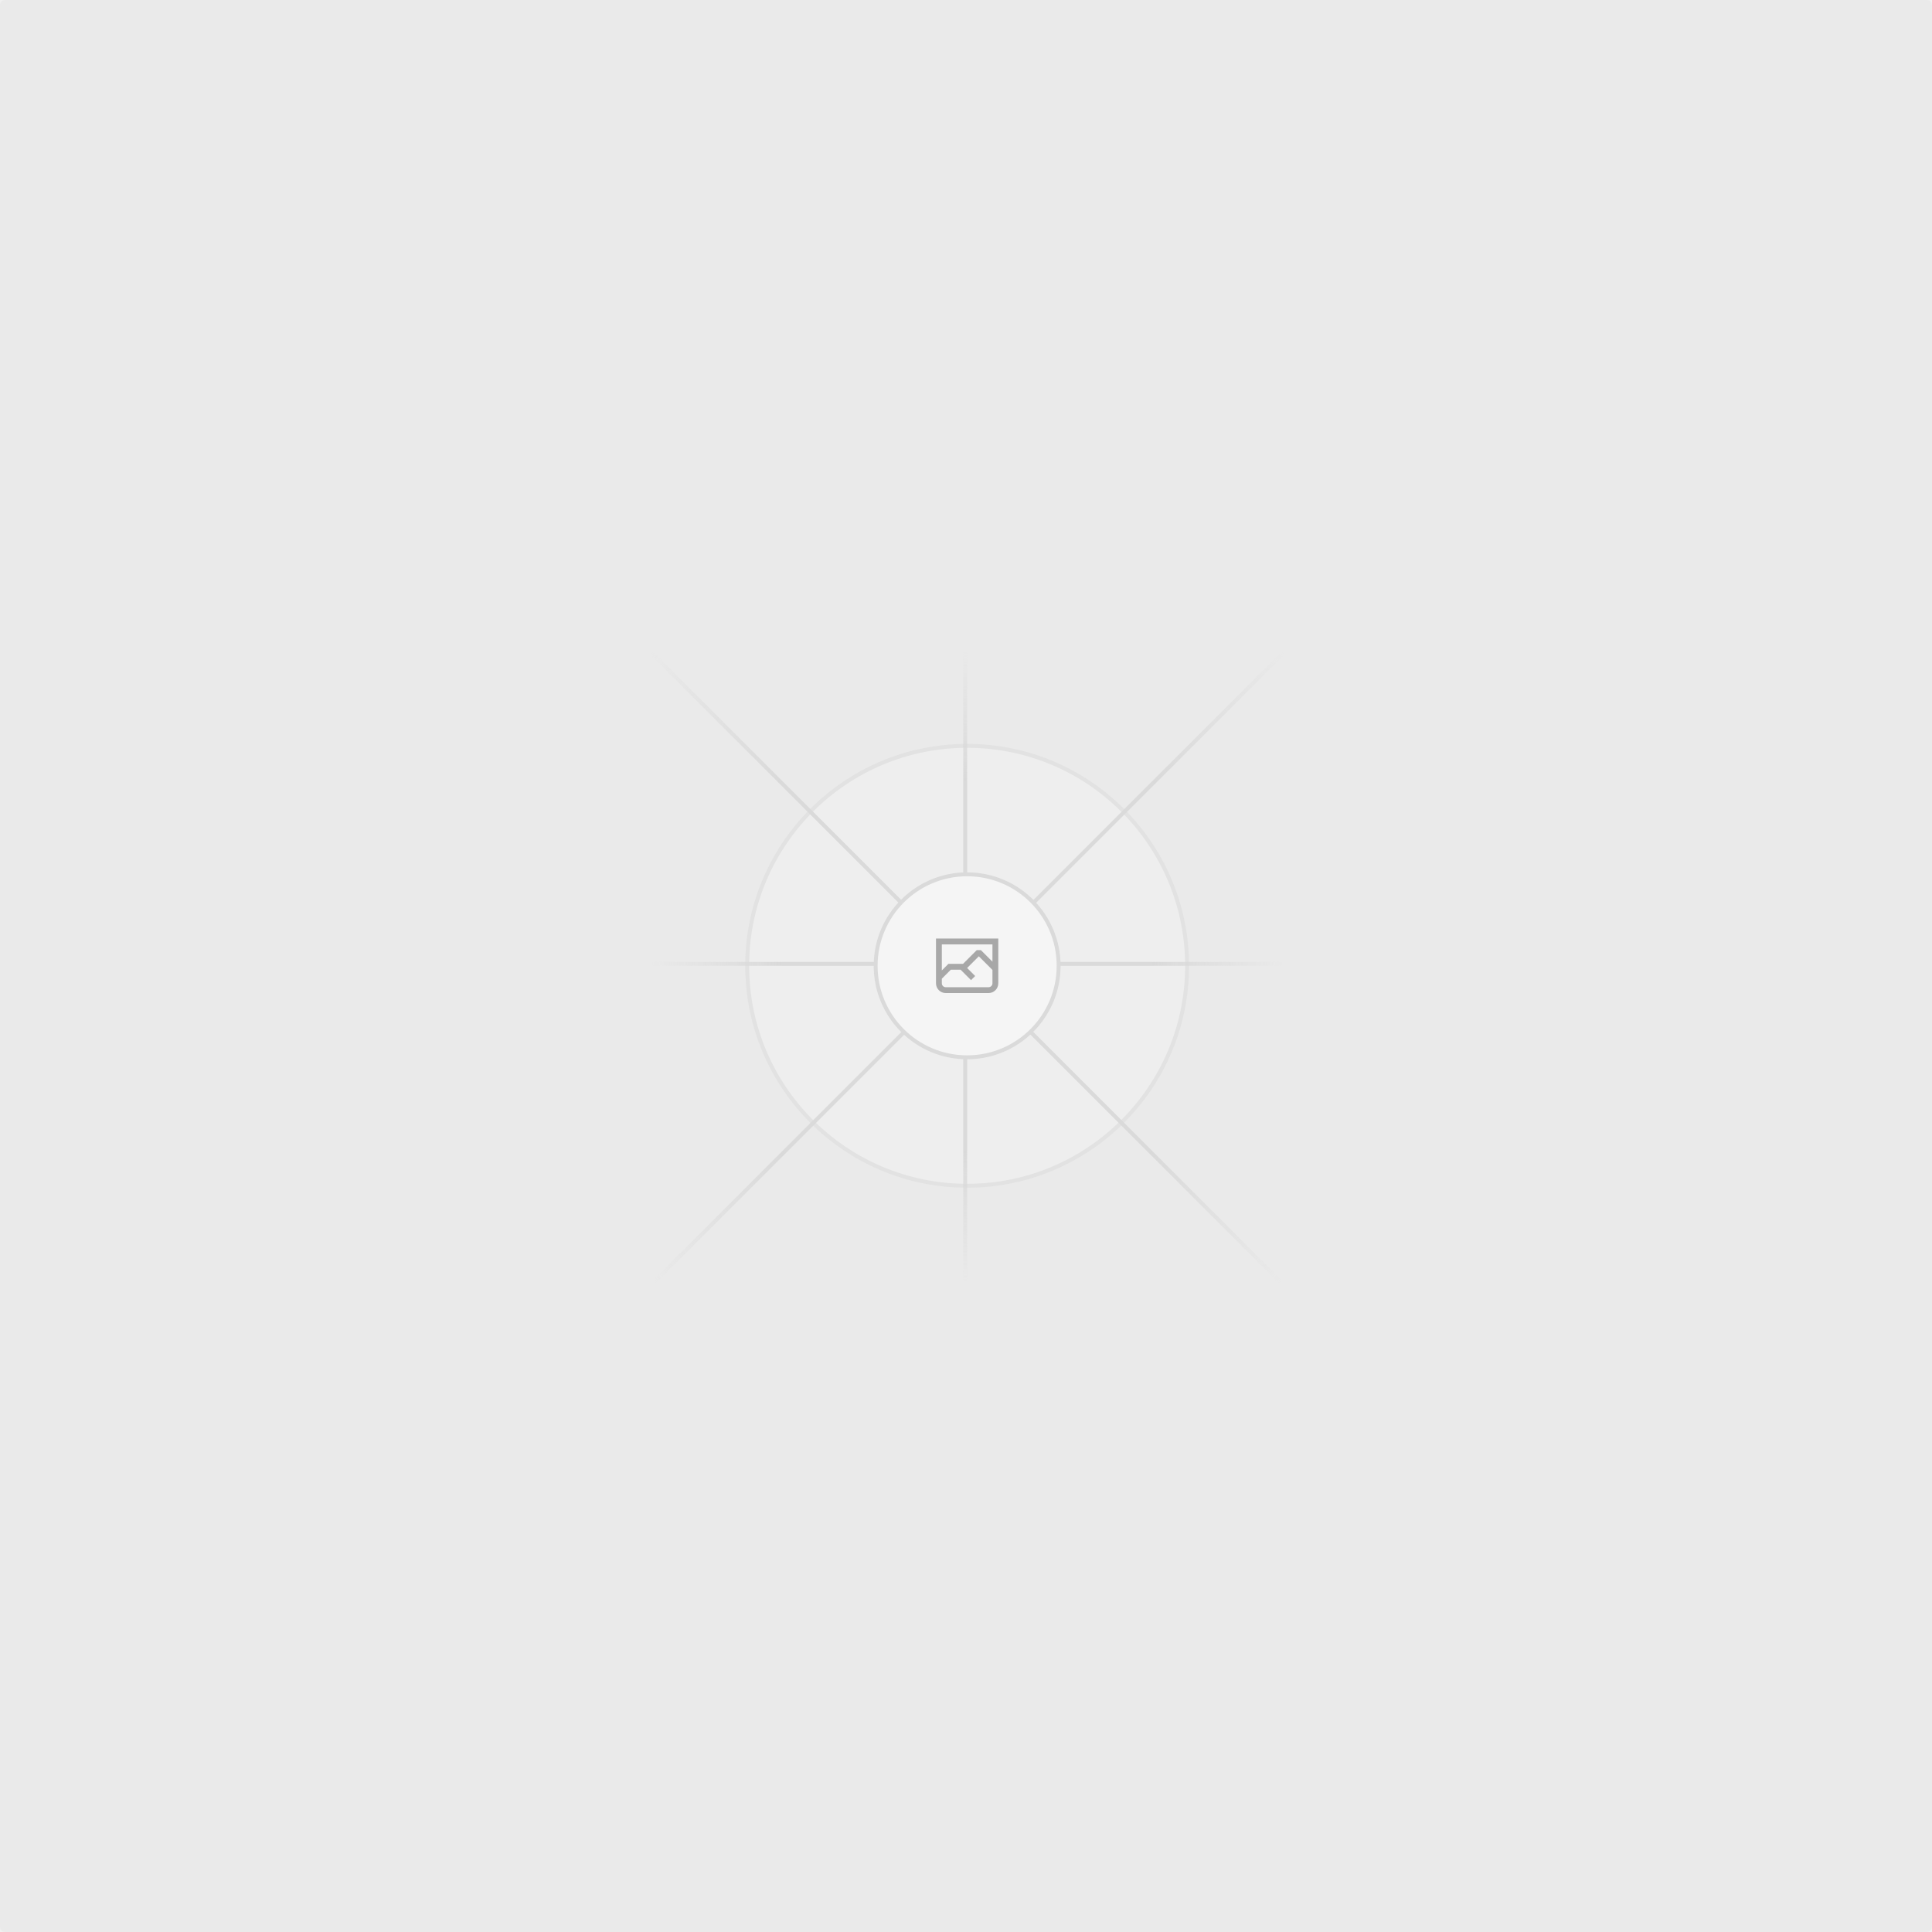
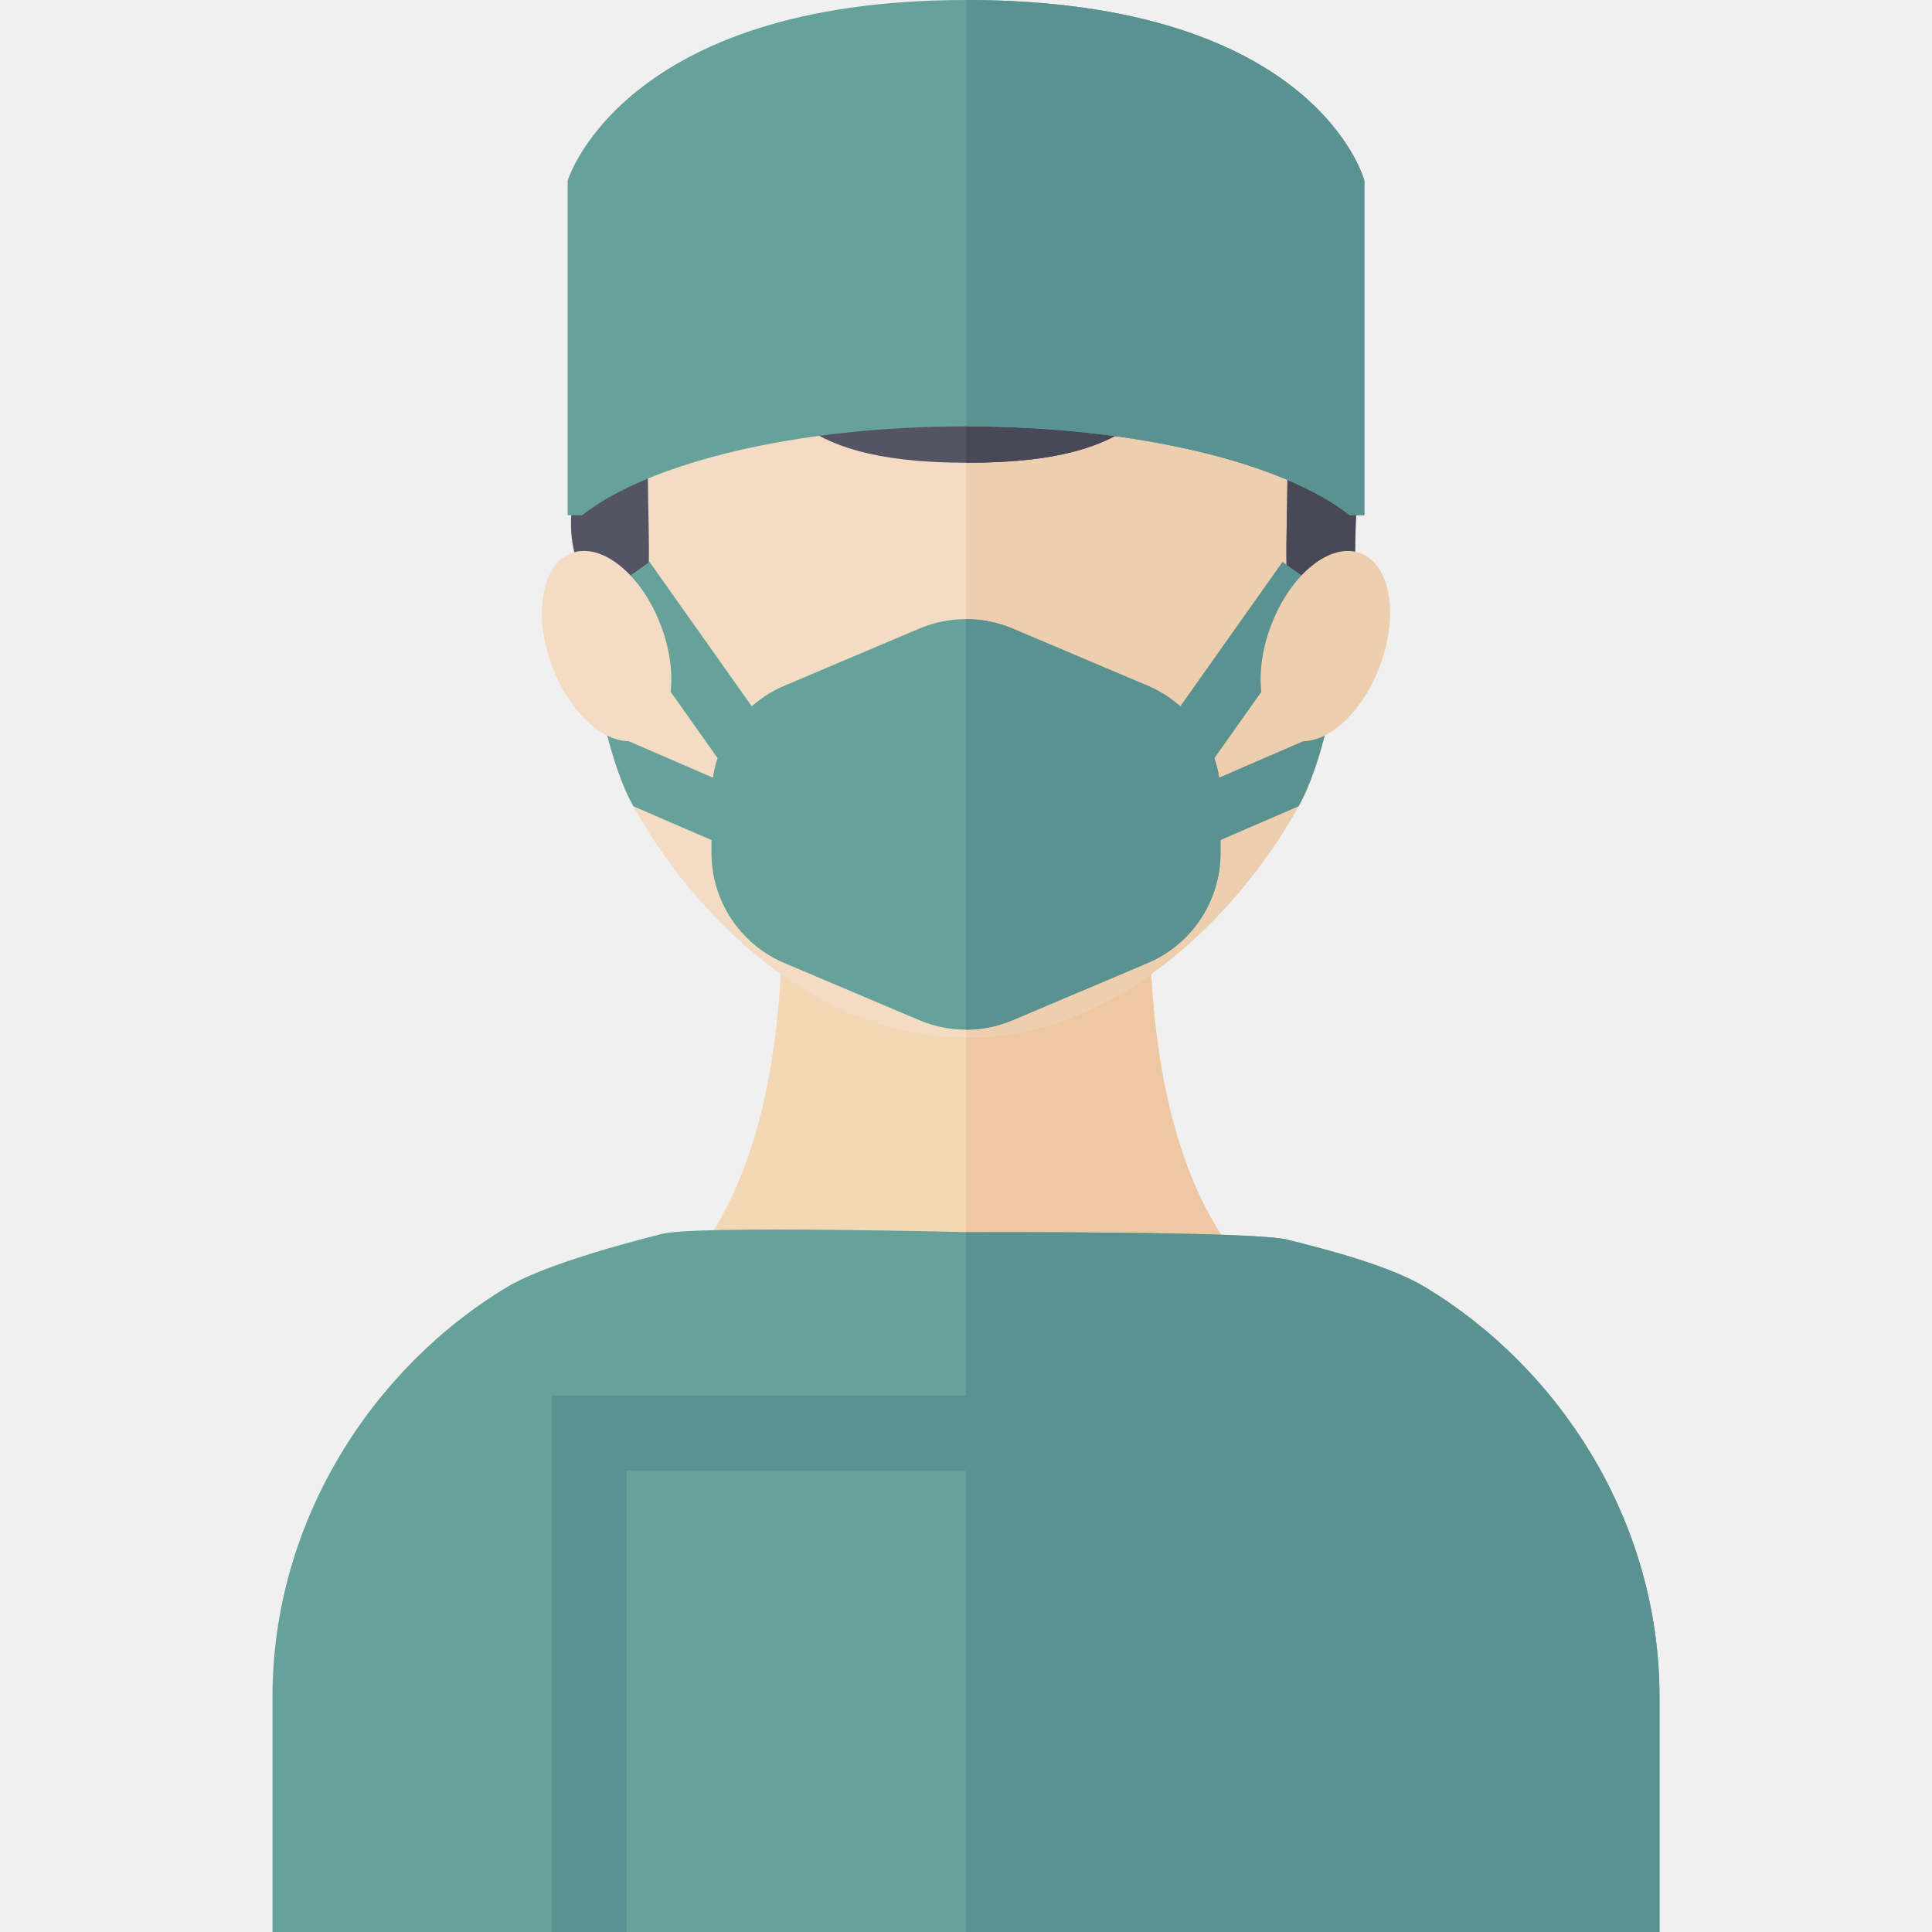
- <svg xmlns="http://www.w3.org/2000/svg" width="1200" height="1200" fill="none">
-   <rect width="1200" height="1200" fill="#EAEAEA" rx="3" />
-   <g opacity=".5">
-     <g opacity=".5">
-       <path fill="#FAFAFA" d="M600.709 736.5c-75.454 0-136.621-61.167-136.621-136.62 0-75.454 61.167-136.621 136.621-136.621 75.453 0 136.62 61.167 136.62 136.621 0 75.453-61.167 136.62-136.62 136.62Z" />
-       <path stroke="#C9C9C9" stroke-width="2.418" d="M600.709 736.5c-75.454 0-136.621-61.167-136.621-136.62 0-75.454 61.167-136.621 136.621-136.621 75.453 0 136.62 61.167 136.62 136.621 0 75.453-61.167 136.62-136.62 136.62Z" />
+ <svg xmlns="http://www.w3.org/2000/svg" version="1.1" id="Layer_1" viewBox="0 0 334.249 334.249" xml:space="preserve">
+   <g id="XMLID_4_">
+     <g id="XMLID_81_">
+       <g id="XMLID_1188_">
+         <path id="XMLID_1189_" style="fill:#F3D8B6;" d="M250.313,238.697c-18.667-6.681-51.458-11.736-51.458-81.376h-29.23h-5.002     h-29.23c0,69.64-32.791,74.695-51.458,81.376c0,47.368,68.832,48.824,80.688,53.239v1.537c0,0,0.922-0.188,2.501-0.68     c1.579,0.492,2.501,0.68,2.501,0.68v-1.537C181.48,287.521,250.313,286.064,250.313,238.697z" />
+       </g>
+       <path id="XMLID_1190_" style="fill:#EEC8A2;" d="M198.855,157.321h-29.23h-2.516v135.477c0.005-0.002,0.01-0.003,0.016-0.005    c1.579,0.492,2.501,0.68,2.501,0.68v-1.537c11.856-4.414,80.688-5.871,80.688-53.238    C231.646,232.016,198.855,226.961,198.855,157.321z" />
    </g>
-     <path stroke="url(#a)" stroke-width="2.418" d="M0-1.209h553.581" transform="scale(1 -1) rotate(45 1163.11 91.165)" />
-     <path stroke="url(#b)" stroke-width="2.418" d="M404.846 598.671h391.726" />
-     <path stroke="url(#c)" stroke-width="2.418" d="M599.5 795.742V404.017" />
-     <path stroke="url(#d)" stroke-width="2.418" d="m795.717 796.597-391.441-391.44" />
-     <path fill="#fff" d="M600.709 656.704c-31.384 0-56.825-25.441-56.825-56.824 0-31.384 25.441-56.825 56.825-56.825 31.383 0 56.824 25.441 56.824 56.825 0 31.383-25.441 56.824-56.824 56.824Z" />
-     <g clip-path="url(#e)">
-       <path fill="#666" fill-rule="evenodd" d="M616.426 586.58h-31.434v16.176l3.553-3.554.531-.531h9.068l.074-.074 8.463-8.463h2.565l7.18 7.181V586.58Zm-15.715 14.654 3.698 3.699 1.283 1.282-2.565 2.565-1.282-1.283-5.2-5.199h-6.066l-5.514 5.514-.073.073v2.876a2.418 2.418 0 0 0 2.418 2.418h26.598a2.418 2.418 0 0 0 2.418-2.418v-8.317l-8.463-8.463-7.181 7.181-.071.072Zm-19.347 5.442v4.085a6.045 6.045 0 0 0 6.046 6.045h26.598a6.044 6.044 0 0 0 6.045-6.045v-7.108l1.356-1.355-1.282-1.283-.074-.073v-17.989h-38.689v23.43l-.146.146.146.147Z" clip-rule="evenodd" />
+     <g id="XMLID_74_">
+       <path id="XMLID_1193_" style="fill:#66A299;" d="M287.105,293.568v40.681H47.143v-40.681c0-30.431,17.377-56.963,40.605-70.913    c6.043-3.641,19.69-7.43,26.844-9.196c5.953-1.488,53.438-0.271,53.438-0.271s48.674-0.218,54.627,1.271    c7.154,1.766,17.802,4.554,23.844,8.196C269.729,236.606,287.105,263.137,287.105,293.568z" />
+       <path id="XMLID_1196_" style="fill:#5A9291;" d="M246.501,222.655c-6.042-3.641-16.69-6.429-23.844-8.195    c-5.953-1.488-54.627-1.271-54.627-1.271s-0.327-0.009-0.921-0.023v121.083h119.997v-40.681    C287.105,263.137,269.729,236.606,246.501,222.655z" />
    </g>
-     <path stroke="#C9C9C9" stroke-width="2.418" d="M600.709 656.704c-31.384 0-56.825-25.441-56.825-56.824 0-31.384 25.441-56.825 56.825-56.825 31.383 0 56.824 25.441 56.824 56.825 0 31.383-25.441 56.824-56.824 56.824Z" />
+     <g id="XMLID_70_">
+       <path id="XMLID_1197_" style="fill:#F3DBC4;" d="M229.374,126.544c-1.31,5.21-2.84,9.5-4.45,12.48c-0.08,0.15-0.17,0.3-0.25,0.46    c-4.72,8.56-12.21,18.46-21.88,26.27c-9.85,7.95-21.95,13.73-35.67,13.73c-27.21,0-48.04-22.72-57.55-40    c-0.08-0.16-0.17-0.31-0.25-0.46c-1.61-2.98-3.14-7.27-4.45-12.48c-6.38-25.15-7.97-71.67,8.79-94.41    c19.81-26.89,53.46-13.84,53.46-13.84s33.65-13.05,53.46,13.84C237.344,54.874,235.753,101.394,229.374,126.544z" />
+       <path id="XMLID_1198_" style="fill:#EDCEAE;" d="M229.374,126.544c-1.31,5.21-2.84,9.5-4.45,12.48c-0.08,0.15-0.17,0.3-0.25,0.46    c-4.72,8.56-12.21,18.46-21.88,26.27c-9.85,7.95-21.95,13.73-35.67,13.73V18.294c0,0,33.65-13.05,53.46,13.84    C237.344,54.874,235.753,101.394,229.374,126.544z" />
+     </g>
+     <g id="XMLID_63_">
+       <path id="XMLID_1201_" style="fill:#545465;" d="M224.578,27.976c-2.159,0.08-25.469-13.121-41.382-16.355    c91.081,18.513-128.625,30.477-26.02,1.516c-29.41-9.014-57.539,14.472-56.495,36.488c1.759,37.07-4.778,36.505-0.295,49.454    s8.466,23.407,8.466,23.407s0.996,3.565,2.988-16.854s-4.579-42.372,11.137-40.379c15.716,1.992,10.785,14.805,44.436,14.805    c33.391,0,28.719-12.813,44.436-14.805c15.716-1.992,9.145,19.96,11.137,40.379s2.988,16.854,2.988,16.854    s8.92-9.712,8.466-23.407C233.93,83.624,240.811,27.374,224.578,27.976z" />
+       <path id="XMLID_1204_" style="fill:#494857;" d="M219.578,27.976c-2.16,0.019-20.469-13.121-36.382-16.355    c-8.193-1.665-12.81,18.023-16.016,18.37v50.063c0.08,0,0.153,0.003,0.234,0.003c33.391,0,28.719-12.813,44.436-14.805    c15.716-1.992,9.145,19.96,11.137,40.379s2.988,16.854,2.988,16.854s8.786-9.708,8.466-23.407    C234.098,84.291,238.93,27.807,219.578,27.976z" />
+     </g>
+     <g id="XMLID_56_">
+       <path id="XMLID_1207_" style="fill:#66A299;" d="M167.124,73.769c29.48,0,54.877,6.299,66.407,15.368h2.513V31.239    c0,0-8.186-31.239-68.92-31.239c-59.469,0-68.92,31.239-68.92,31.239v57.898h2.513C112.247,80.068,137.643,73.769,167.124,73.769z    " />
+       <path id="XMLID_1210_" style="fill:#5A9291;" d="M167.18,0v73.769c29.456,0.008,54.827,6.305,66.35,15.368h2.513V31.239    C236.044,31.239,227.863,0.007,167.18,0z" />
+     </g>
+     <g id="XMLID_37_">
+       <g id="XMLID_1211_">
+         <path id="XMLID_55_" style="fill:#66A299;" d="M135.71,118.633l23.348-9.887c5.156-2.183,10.977-2.183,16.133,0l23.348,9.887     c7.65,3.239,12.619,10.741,12.619,19.048v9.886c0,8.307-4.97,15.809-12.619,19.048l-23.348,9.887     c-5.156,2.184-10.977,2.184-16.133,0l-23.348-9.887c-7.65-3.24-12.619-10.741-12.619-19.048v-9.886     C123.09,129.374,128.059,121.872,135.71,118.633z" />
+         <g id="XMLID_1212_">
+           <rect id="XMLID_54_" x="115.163" y="96.334" transform="matrix(0.8162 -0.5777 0.5777 0.8162 -45.4329 90.8963)" style="fill:#66A299;" width="10" height="41.059" />
+         </g>
+         <g id="XMLID_1213_">
+           <path id="XMLID_1214_" style="fill:#66A299;" d="M136.964,140.444l-3.97,9.18l-23.42-10.14c-0.08-0.16-0.17-0.31-0.25-0.46      c-1.61-2.98-3.14-7.27-4.45-12.48L136.964,140.444z" />
+         </g>
+       </g>
+       <g id="XMLID_1215_">
+         <g id="XMLID_1219_">
+           <g id="XMLID_1217_">
+             <rect id="XMLID_1218_" x="209.093" y="96.325" transform="matrix(-0.8162 -0.5777 0.5777 -0.8162 321.3326 335.9226)" style="fill:#5A9291;" width="10" height="41.059" />
+           </g>
+         </g>
+         <g id="XMLID_1224_">
+           <g id="XMLID_1222_">
+             <path id="XMLID_1223_" style="fill:#5A9291;" d="M229.374,126.544c-1.31,5.21-2.84,9.5-4.45,12.48       c-0.08,0.15-0.17,0.3-0.25,0.46l-23.42,10.14l-3.97-9.18L229.374,126.544z" />
+           </g>
+         </g>
+         <path id="XMLID_1226_" style="fill:#5A9291;" d="M198.538,118.632l-23.348-9.887c-2.578-1.092-5.323-1.638-8.067-1.638v71.033     c2.744,0,5.489-0.546,8.067-1.638l23.348-9.887c7.65-3.24,12.619-10.741,12.619-19.048v-9.887     C211.158,129.374,206.188,121.872,198.538,118.632z" />
+       </g>
+     </g>
+     <polygon id="XMLID_34_" style="fill:#5A9291;" points="187.673,241.457 95.404,241.457 95.404,334.249 108.404,334.249    108.404,254.457 187.525,254.457  " />
+     <g id="XMLID_5_">
+       <ellipse id="XMLID_33_" transform="matrix(0.3543 -0.9351 0.9351 0.3543 43.5355 286.5922)" style="fill:#EDCEAE;" cx="229.298" cy="111.771" rx="17.187" ry="10.048" />
+       <ellipse id="XMLID_32_" transform="matrix(0.3543 0.9351 -0.9351 0.3543 172.2898 -25.9638)" style="fill:#F3DBC4;" cx="104.946" cy="111.779" rx="17.187" ry="10.048" />
+     </g>
  </g>
-   <defs>
-     <linearGradient id="a" x1="554.061" x2="-.48" y1=".083" y2=".087" gradientUnits="userSpaceOnUse">
-       <stop stop-color="#C9C9C9" stop-opacity="0" />
-       <stop offset=".208" stop-color="#C9C9C9" />
-       <stop offset=".792" stop-color="#C9C9C9" />
-       <stop offset="1" stop-color="#C9C9C9" stop-opacity="0" />
-     </linearGradient>
-     <linearGradient id="b" x1="796.912" x2="404.507" y1="599.963" y2="599.965" gradientUnits="userSpaceOnUse">
-       <stop stop-color="#C9C9C9" stop-opacity="0" />
-       <stop offset=".208" stop-color="#C9C9C9" />
-       <stop offset=".792" stop-color="#C9C9C9" />
-       <stop offset="1" stop-color="#C9C9C9" stop-opacity="0" />
-     </linearGradient>
-     <linearGradient id="c" x1="600.792" x2="600.794" y1="403.677" y2="796.082" gradientUnits="userSpaceOnUse">
-       <stop stop-color="#C9C9C9" stop-opacity="0" />
-       <stop offset=".208" stop-color="#C9C9C9" />
-       <stop offset=".792" stop-color="#C9C9C9" />
-       <stop offset="1" stop-color="#C9C9C9" stop-opacity="0" />
-     </linearGradient>
-     <linearGradient id="d" x1="404.85" x2="796.972" y1="403.903" y2="796.02" gradientUnits="userSpaceOnUse">
-       <stop stop-color="#C9C9C9" stop-opacity="0" />
-       <stop offset=".208" stop-color="#C9C9C9" />
-       <stop offset=".792" stop-color="#C9C9C9" />
-       <stop offset="1" stop-color="#C9C9C9" stop-opacity="0" />
-     </linearGradient>
-     <clipPath id="e">
-       <path fill="#fff" d="M581.364 580.535h38.689v38.689h-38.689z" />
-     </clipPath>
-   </defs>
</svg>
